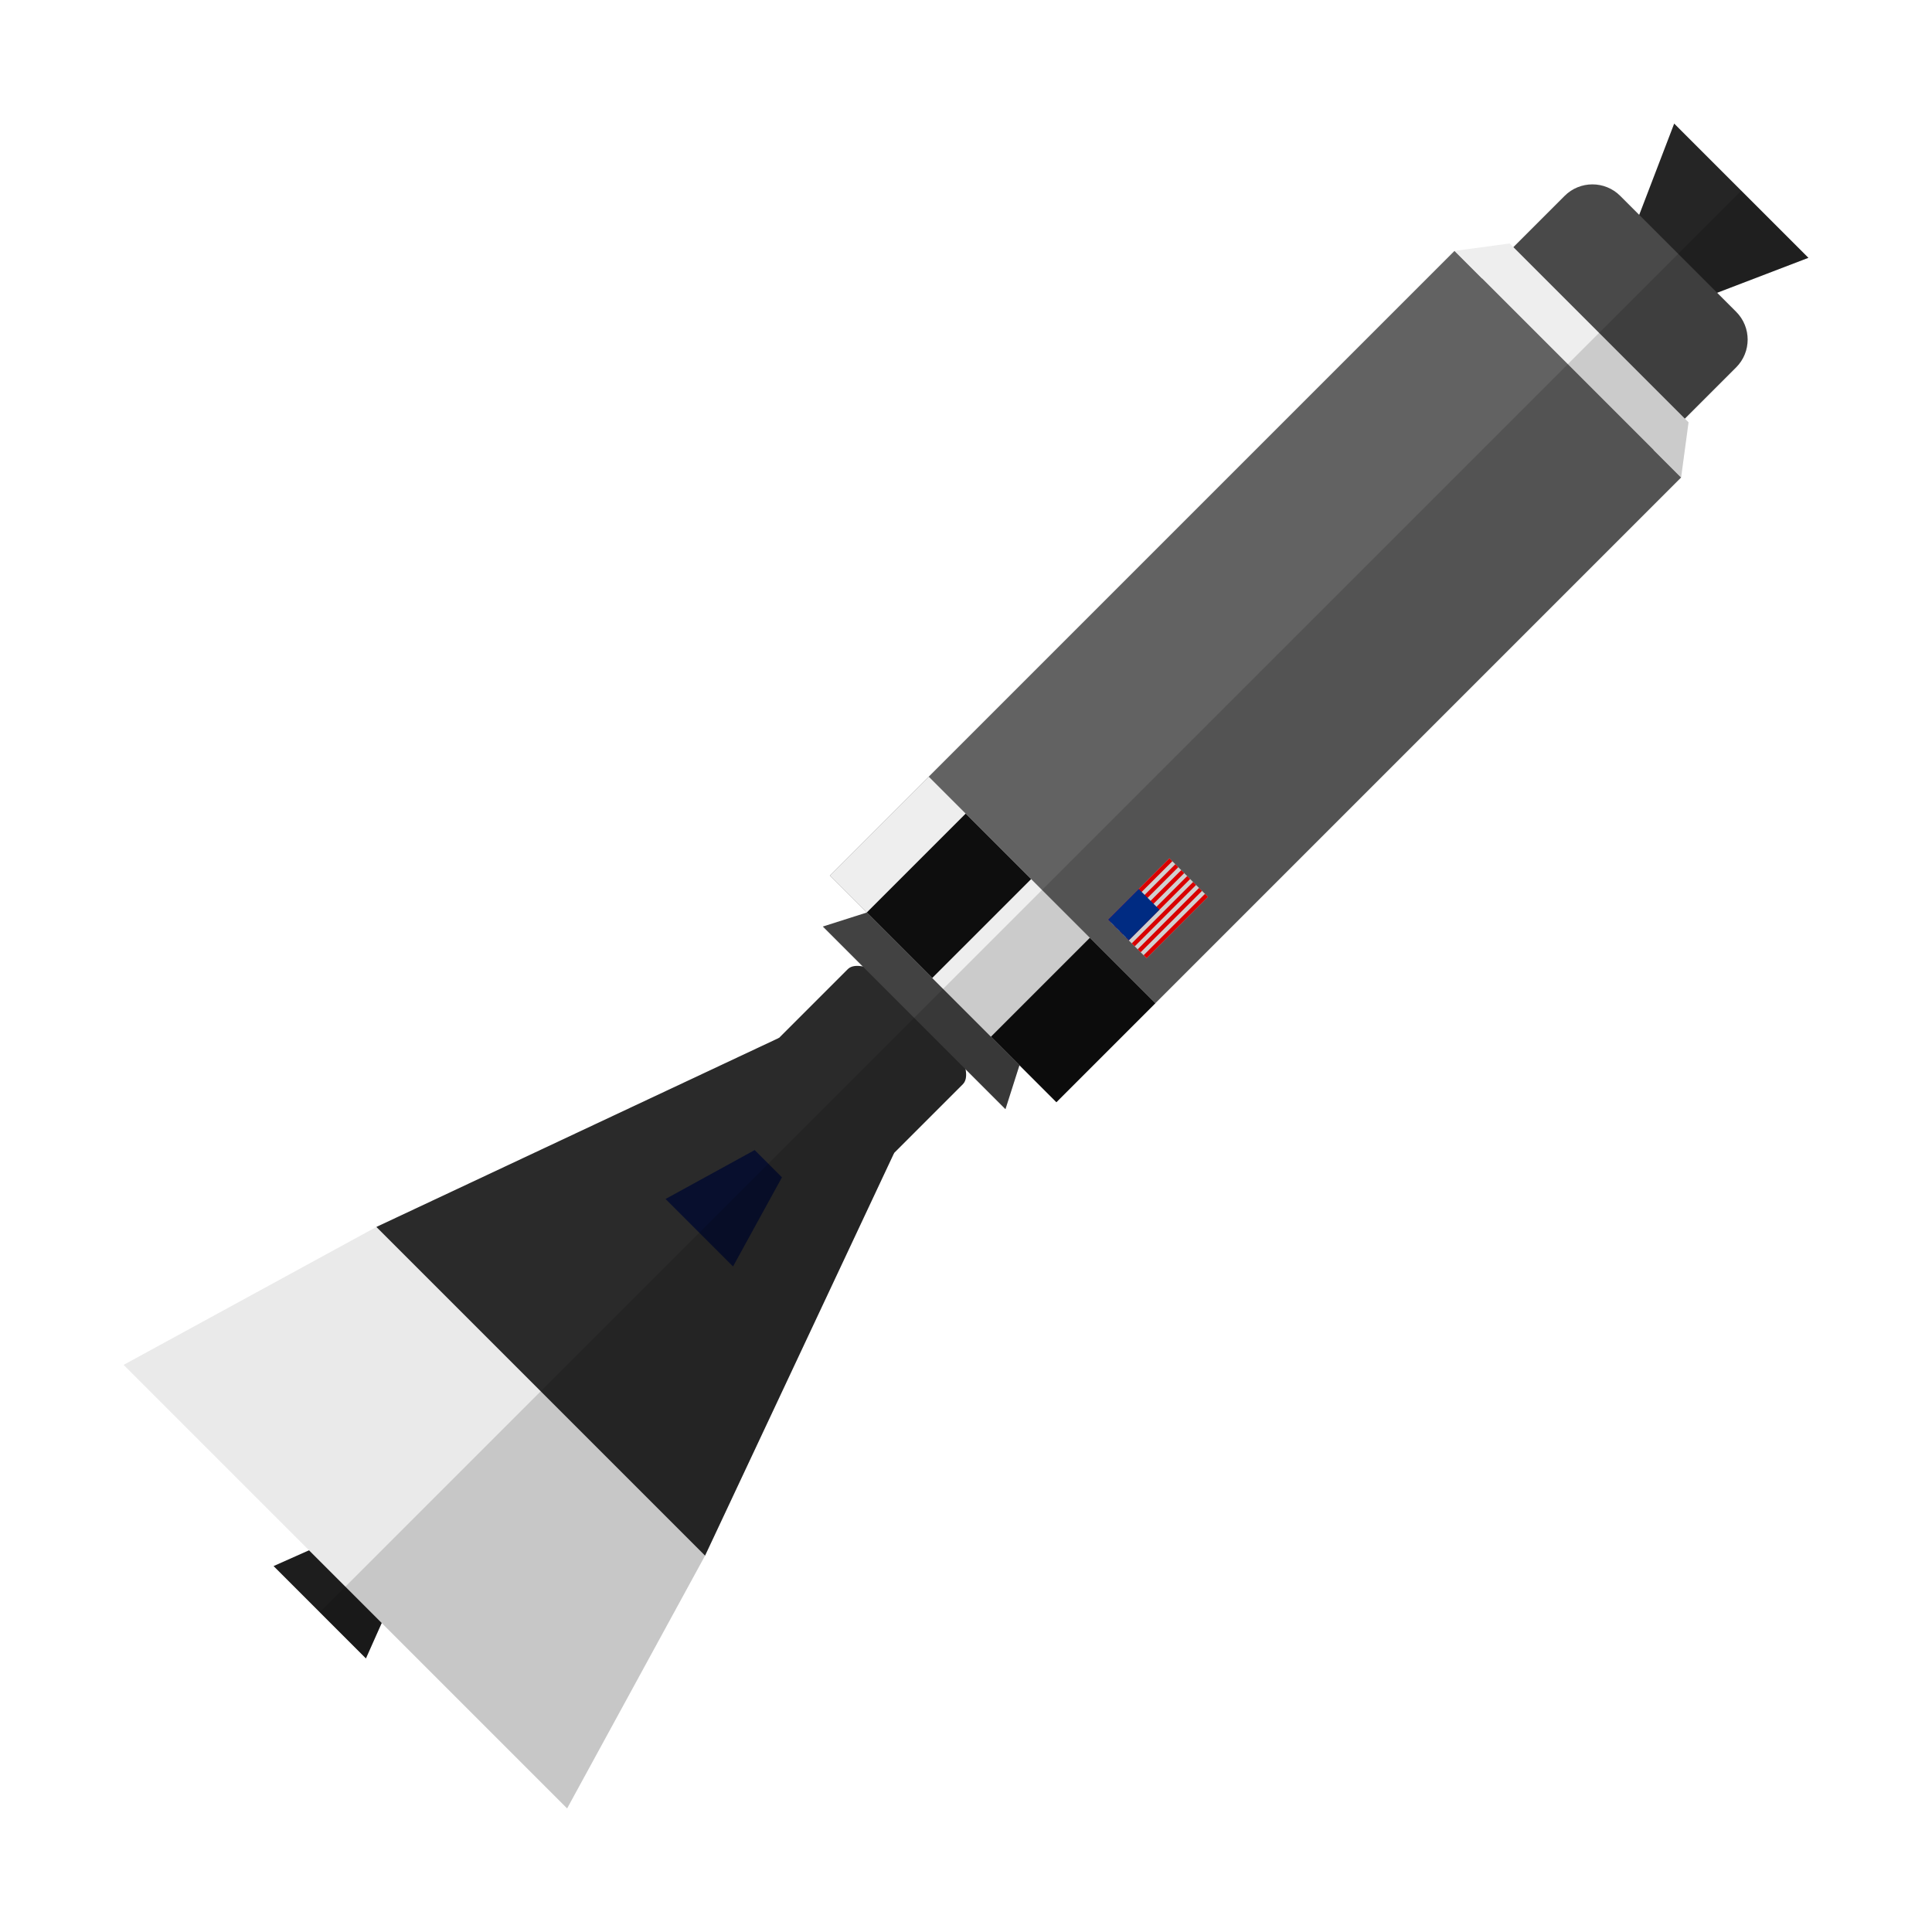
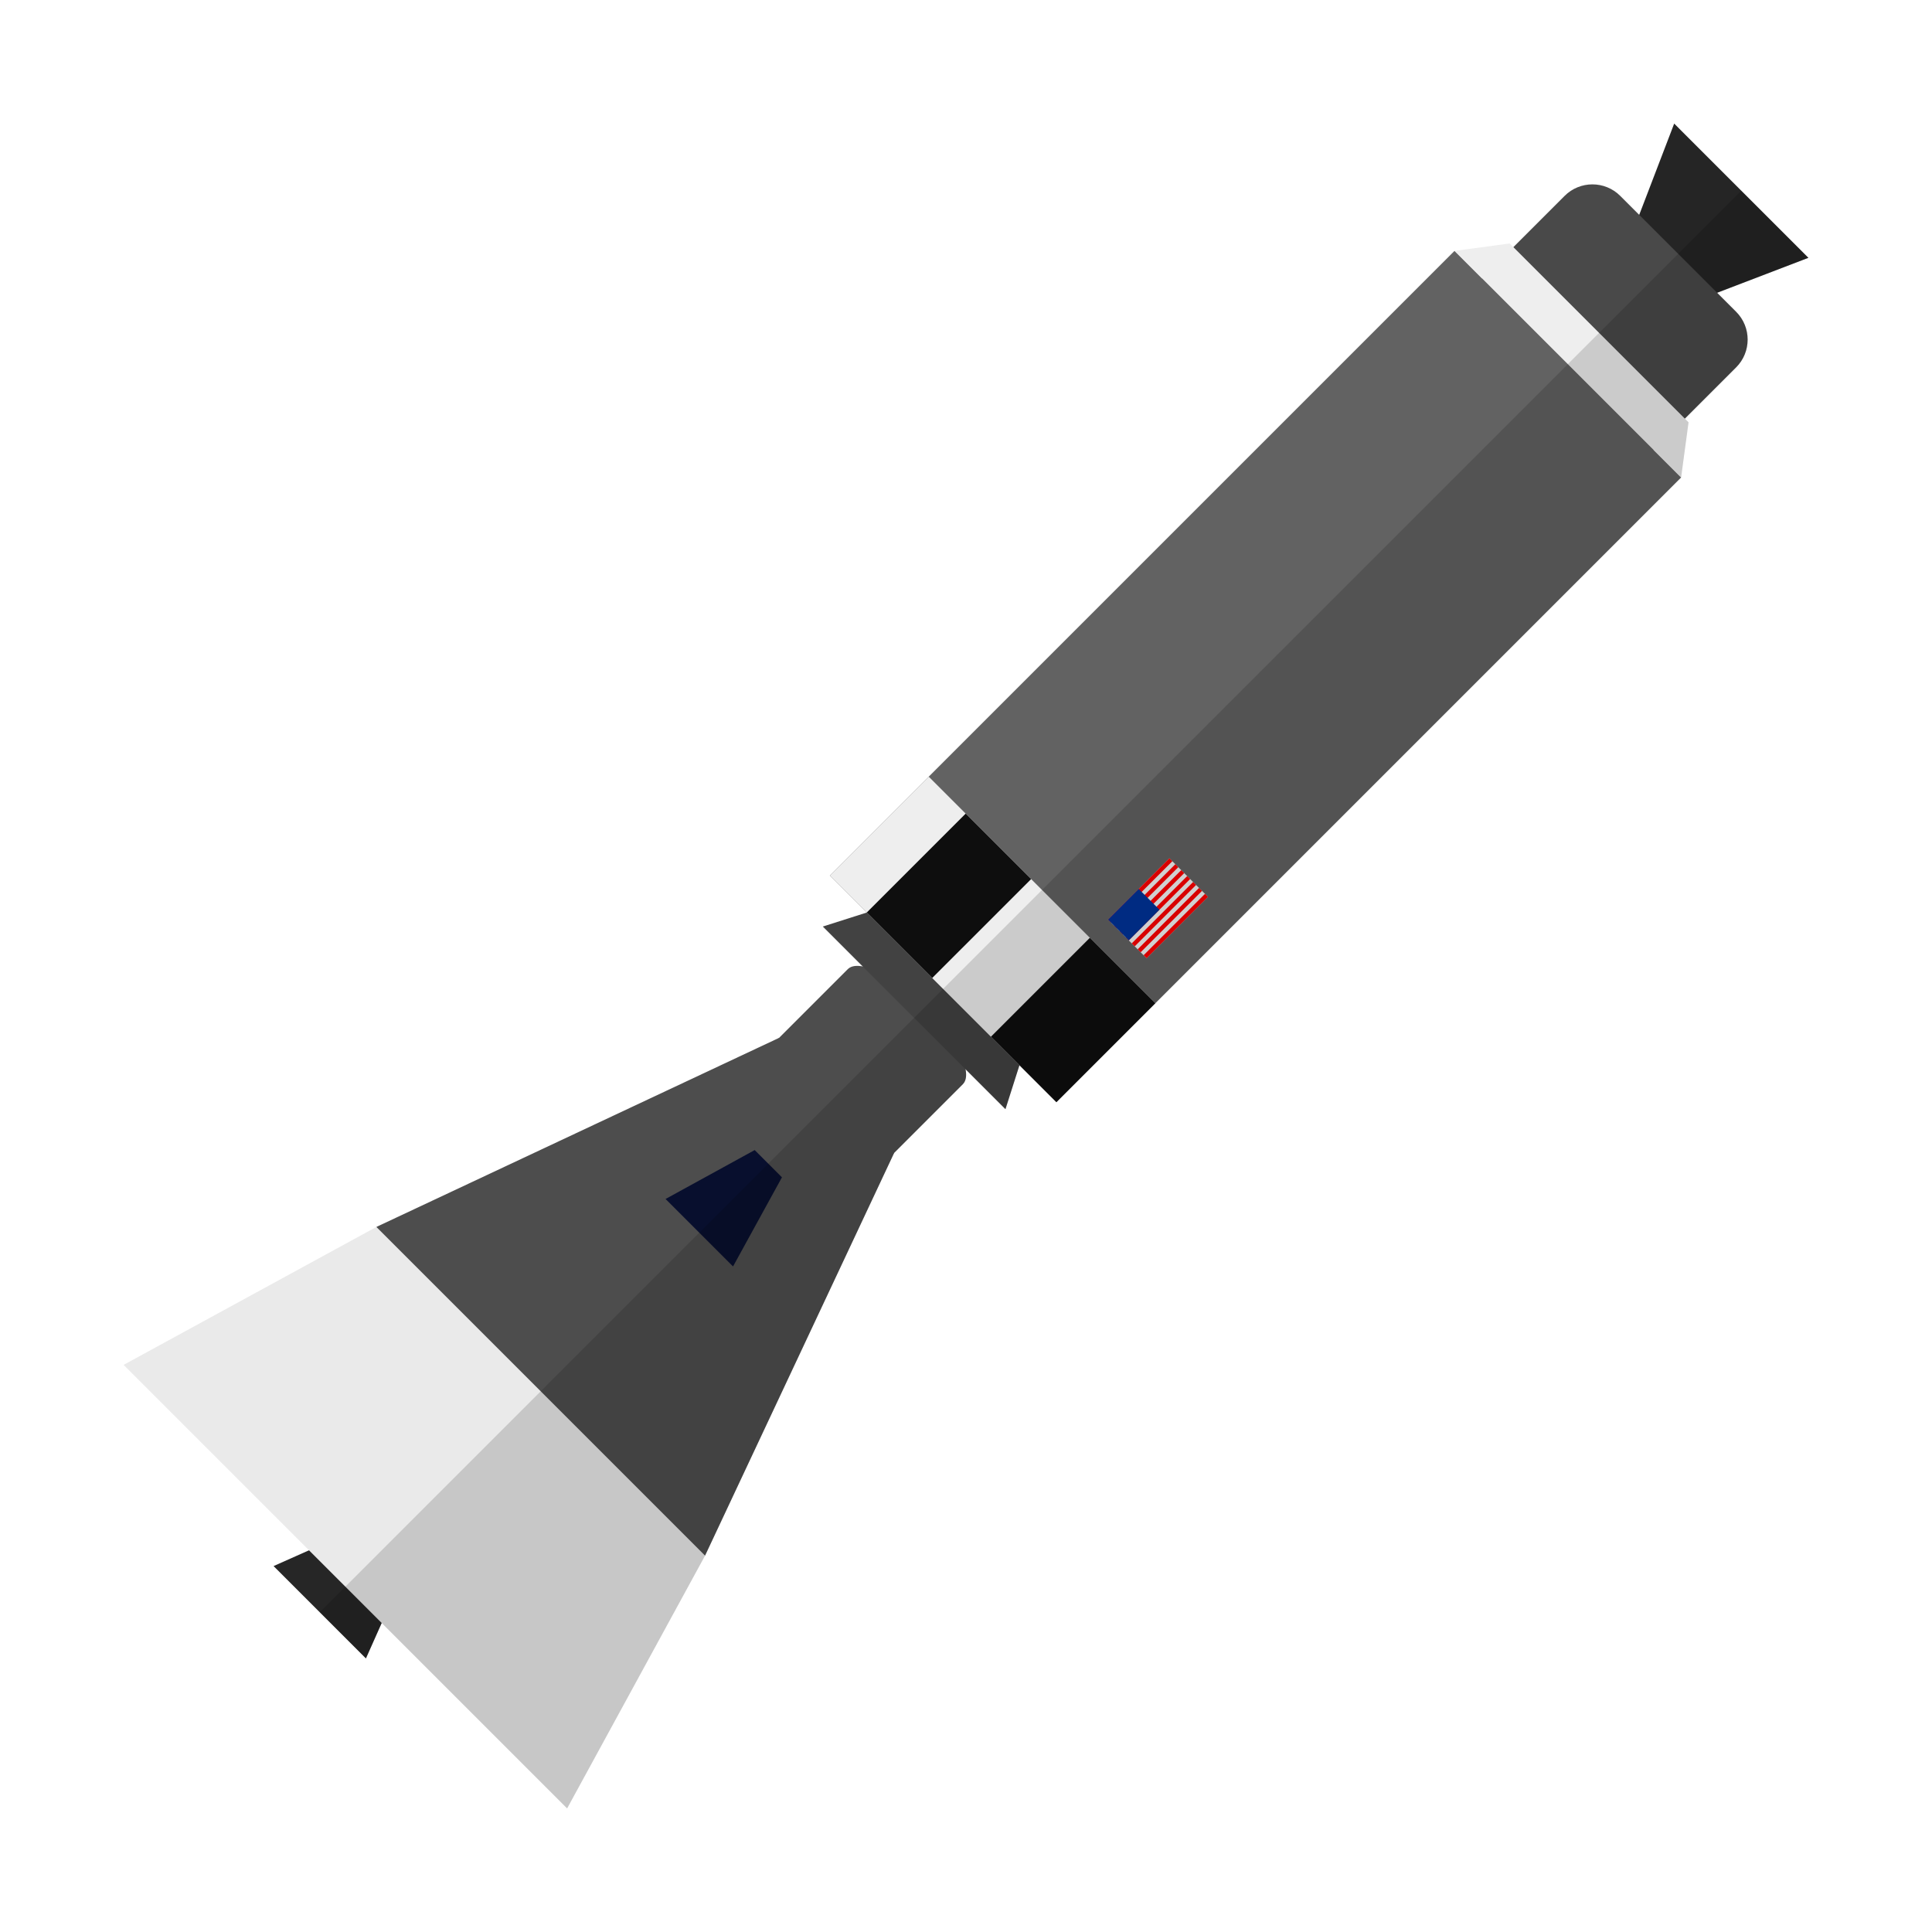
<svg xmlns="http://www.w3.org/2000/svg" width="300" height="300" viewBox="0 0 79.375 79.375" version="1.1" id="svg1" xml:space="preserve">
  <defs id="defs1" />
  <g id="g82" transform="matrix(0.3659756,0.3659756,-0.3659756,0.3659756,25.5704,24.7554)" style="stroke-width:1.932">
    <g id="layer1" transform="translate(4.9999999e-7,8.295043)" style="stroke-width:1.932">
      <g id="g24" style="stroke-width:1.932">
-         <path style="fill:#1d1d1d;fill-opacity:1;stroke-width:3.136" id="path8" d="m 46.56,64.923 -15.601,0 7.801,-13.511 z" transform="matrix(0.6645524,0,0,1,13.92977,0.4433278)" />
+         <path style="fill:#262626;fill-opacity:1;stroke-width:3.136" id="path8" d="m 46.56,64.923 -15.601,0 7.801,-13.511 z" transform="matrix(0.6645524,0,0,1,13.92977,0.4433278)" />
        <path id="path2" style="fill:#eaeaea;fill-opacity:1;stroke-width:2.556" d="M 21.238,40.562 14.792,62.492 H 64.583 L 58.137,40.562 Z" />
      </g>
      <g id="g23" style="stroke-width:1.932">
-         <path id="path1" style="fill:#2a2a2a;fill-opacity:1;stroke-width:2.556" d="M 33.229,7.344 21.238,40.562 H 58.137 L 46.146,7.344 Z" />
-         <rect style="fill:#2a2a2a;fill-opacity:1;stroke-width:2.556" id="rect1" width="12.916" height="27.633" x="33.229" y="-2.581" ry="2.215" rx="6.458" />
+         <path id="path1" style="fill:#4d4d4d;fill-opacity:1;stroke-width:2.556" d="M 33.229,7.344 21.238,40.562 H 58.137 L 46.146,7.344 Z" />
+         <rect style="fill:#4d4d4d;fill-opacity:1;stroke-width:2.556" id="rect1" width="12.916" height="27.633" x="33.229" y="-2.581" ry="2.215" rx="6.458" />
        <path id="path3" style="fill:#080f2e;fill-opacity:1;stroke-width:2.556" d="m 38.158,15.011 -2.257,7.748 h 7.574 l -2.257,-7.748 z" />
      </g>
      <path id="path23" style="fill:#000000;fill-opacity:0.15;stroke-width:2.556" d="m 39.687,-2.581 v 9.925 7.667 7.748 2.292 15.51 11.293 10.636 2.875 h 5.184 L 43.768,62.492 H 64.583 L 58.137,40.562 46.145,7.345 v -7.711 c 0,-1.227 -2.88,-2.215 -6.458,-2.215 z" />
    </g>
    <g id="layer2" transform="rotate(180,68.20909,5.200487)" style="stroke-width:1.932">
      <path style="fill:#424242;fill-opacity:1;stroke-width:1.611" id="path31" d="M 100.817,-5.084 93.985,6.748 87.154,-5.084 Z" transform="matrix(1.500612,0,0,1.676779,-44.30477,11.99076)" />
      <g id="g33" style="stroke-width:1.932">
        <path style="fill:#252525;fill-opacity:1;stroke-width:2.908" id="path25" d="m 105.51,93.219 -19.502,0 9.751,-16.889 z" transform="matrix(0.772673,0,0,1,22.74075,3.103295)" />
        <rect style="fill:#494949;fill-opacity:1;stroke-width:2.556" id="rect25" width="19.253" height="15.511" x="87.104" y="73.725" ry="3.123" />
      </g>
      <rect style="fill:#626262;fill-opacity:1;stroke-width:2.556" id="rect24" width="25.437" height="70.13" x="84.013" y="6.717" />
      <g id="g21" transform="rotate(90,66.35176,47.81468)" style="stroke-width:1.932">
        <rect style="fill:#f4f4f4;fill-opacity:1;stroke:none;stroke-width:0" id="rect7" width="6.888" height="4.329" x="38.399" y="22.805" />
        <path id="rect9" style="fill:#ff0000;fill-opacity:1;stroke:none;stroke-width:0" d="M 38.399,22.805 V 23.138 h 6.889 v -0.333 z m 0,0.666 v 0.333 h 6.889 v -0.333 z m 0,0.666 v 0.333 h 6.889 v -0.333 z m 0,0.666 v 0.333 h 6.889 v -0.333 z m 0,0.666 v 0.333 h 6.889 v -0.333 z m 0,0.666 v 0.333 h 6.889 v -0.333 z m 0,0.666 v 0.333 h 6.889 v -0.333 z" />
        <rect style="fill:#003399;fill-opacity:1;stroke:none;stroke-width:0" id="rect21" width="3.444" height="2.331" x="38.399" y="22.805" />
      </g>
      <path d="m 84.012,76.848 2.679,3.513 h 20.079 l 2.679,-3.513 z" style="fill:#eeeeee;stroke-width:2.091" id="path27" />
      <g id="g34" style="stroke-width:1.932">
        <rect style="fill:#eeeeee;fill-opacity:1;stroke-width:2.556" id="rect31" width="25.437" height="11.106" x="84.013" y="6.717" />
        <rect style="fill:#0e0e0e;fill-opacity:1;stroke-width:2.556" id="rect32" width="7.349" height="11.106" x="84.013" y="6.717" />
        <rect style="fill:#0e0e0e;fill-opacity:1;stroke-width:2.556" id="rect33" width="7.349" height="11.106" x="97.954" y="6.717" />
      </g>
      <path id="path82" style="fill:#000000;fill-opacity:0.15;stroke-width:2.556" d="M 96.731,96.322 V 89.235 80.361 79.433 76.848 73.725 23.306 17.824 6.718 3.466 H 86.48 l 1.681,3.252 h -4.148 v 11.106 59.024 l 2.679,3.513 h 0.413 v 5.752 c 0,1.73 1.393,3.123 3.123,3.123 h 2.131 l -3.162,7.086 z" />
    </g>
  </g>
</svg>
